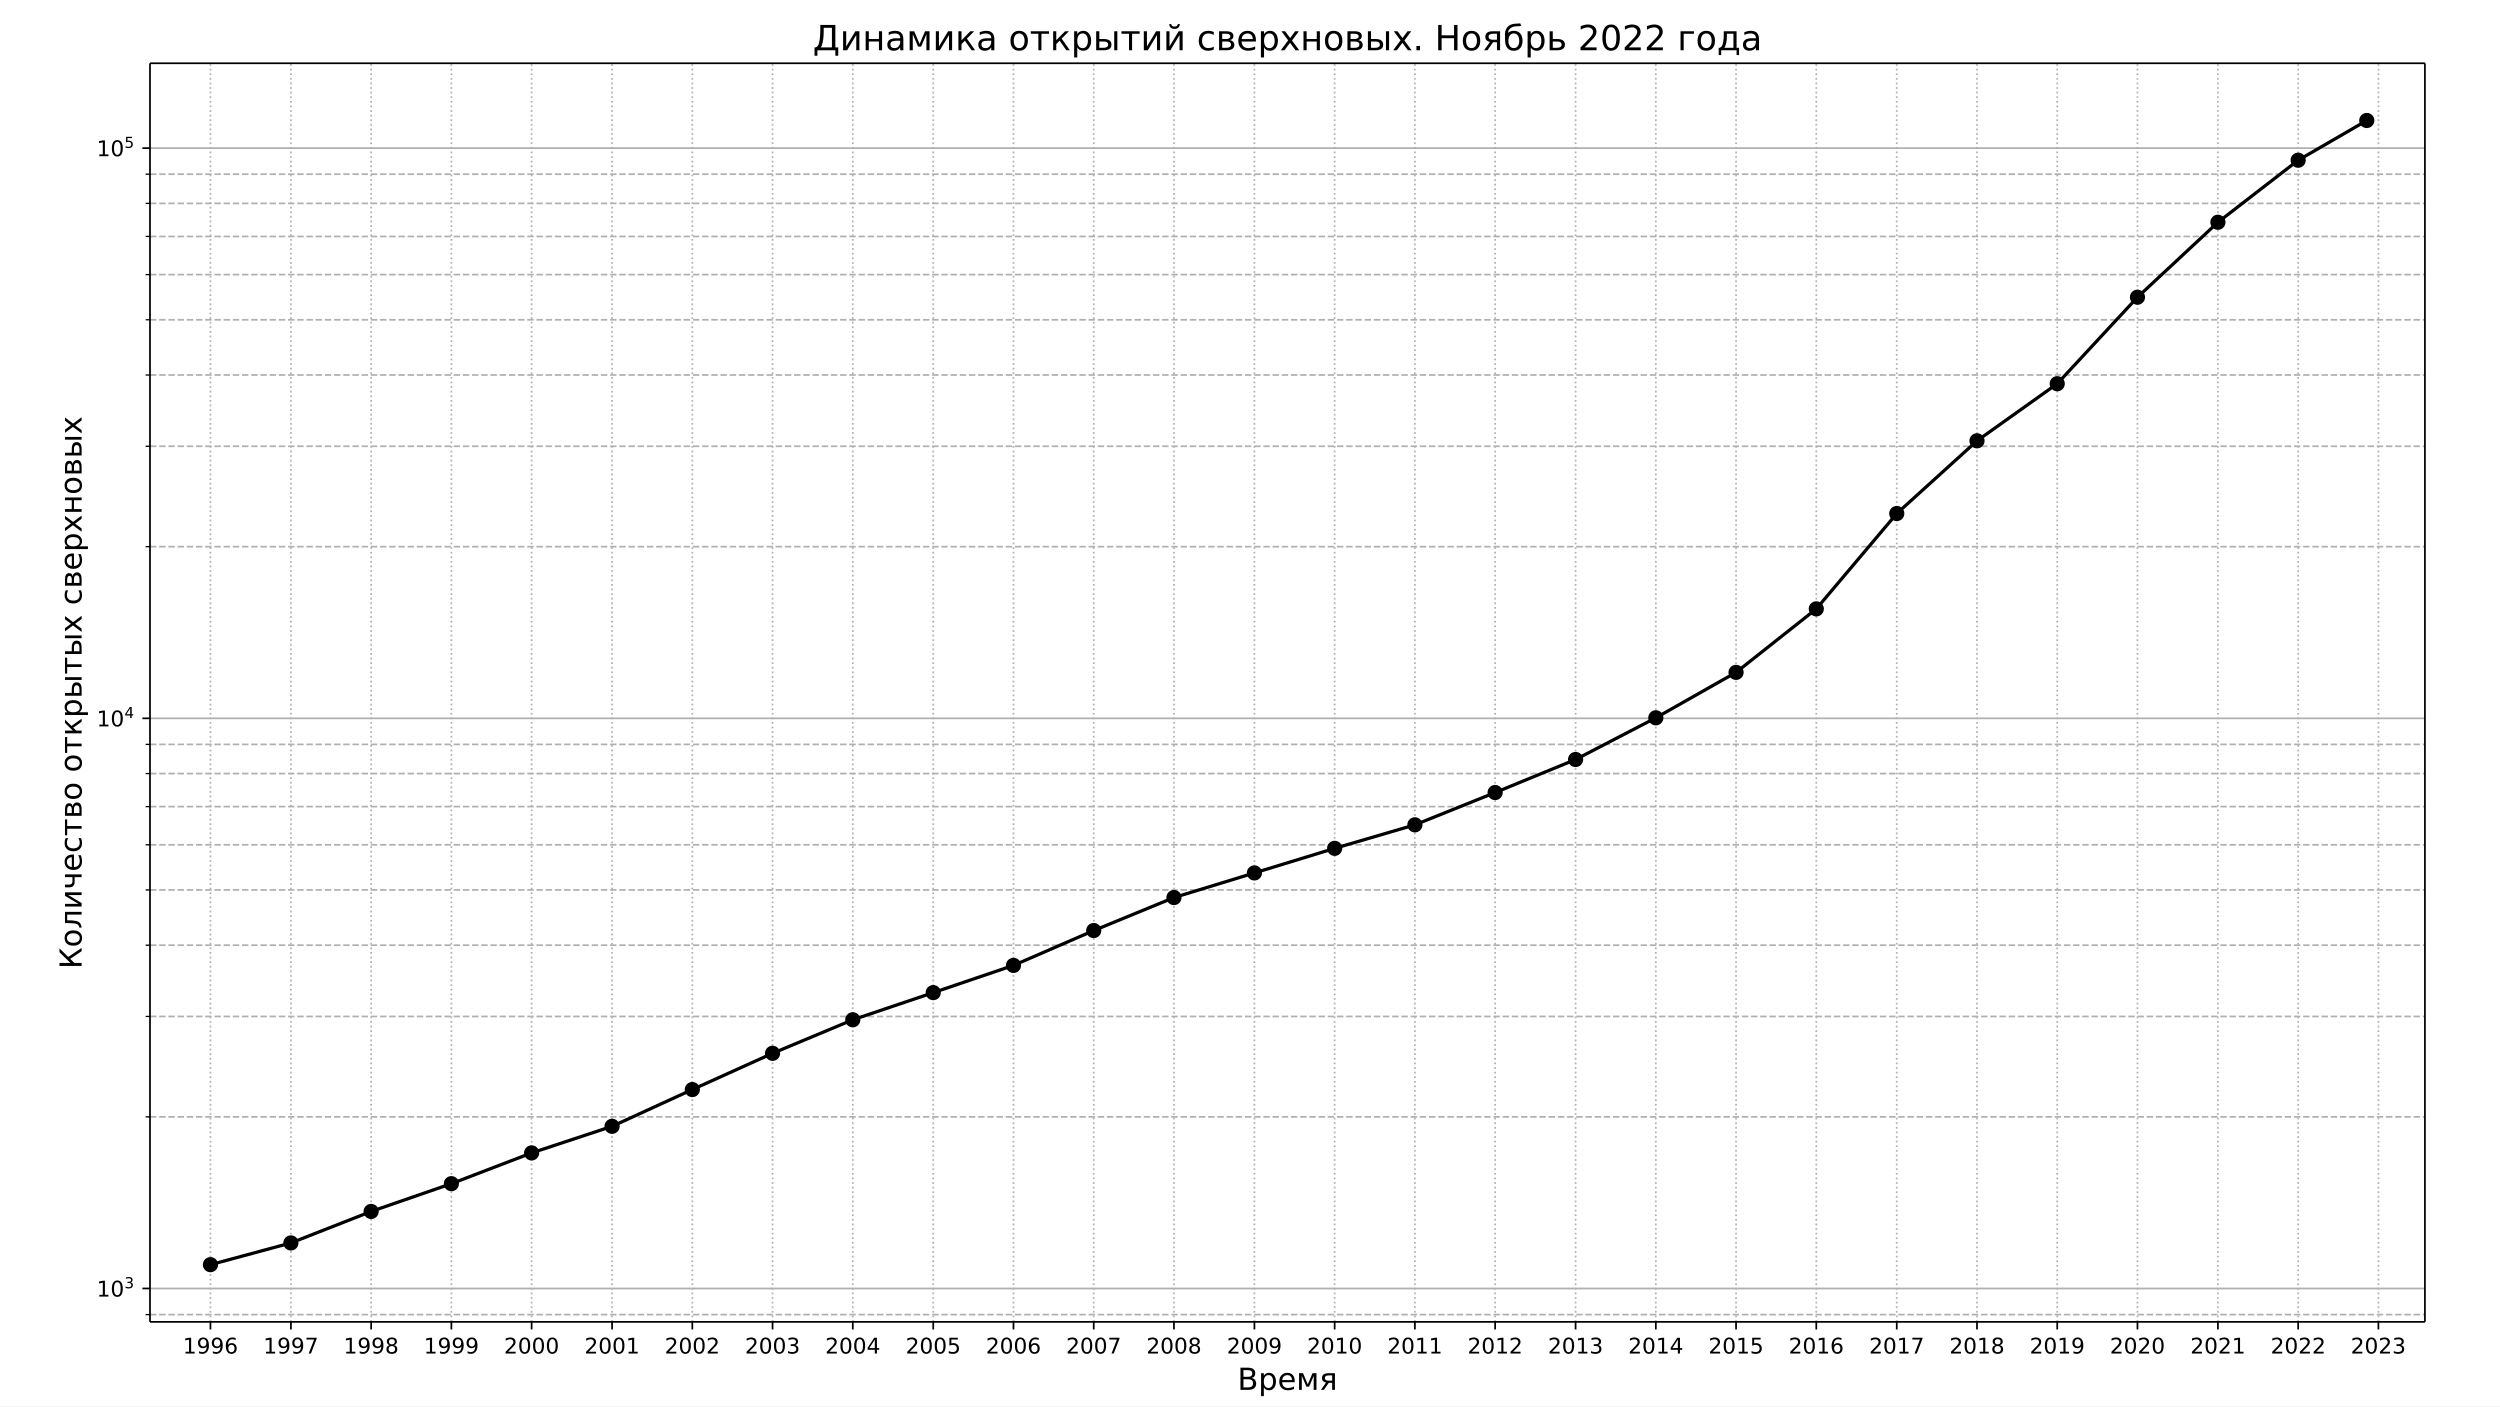
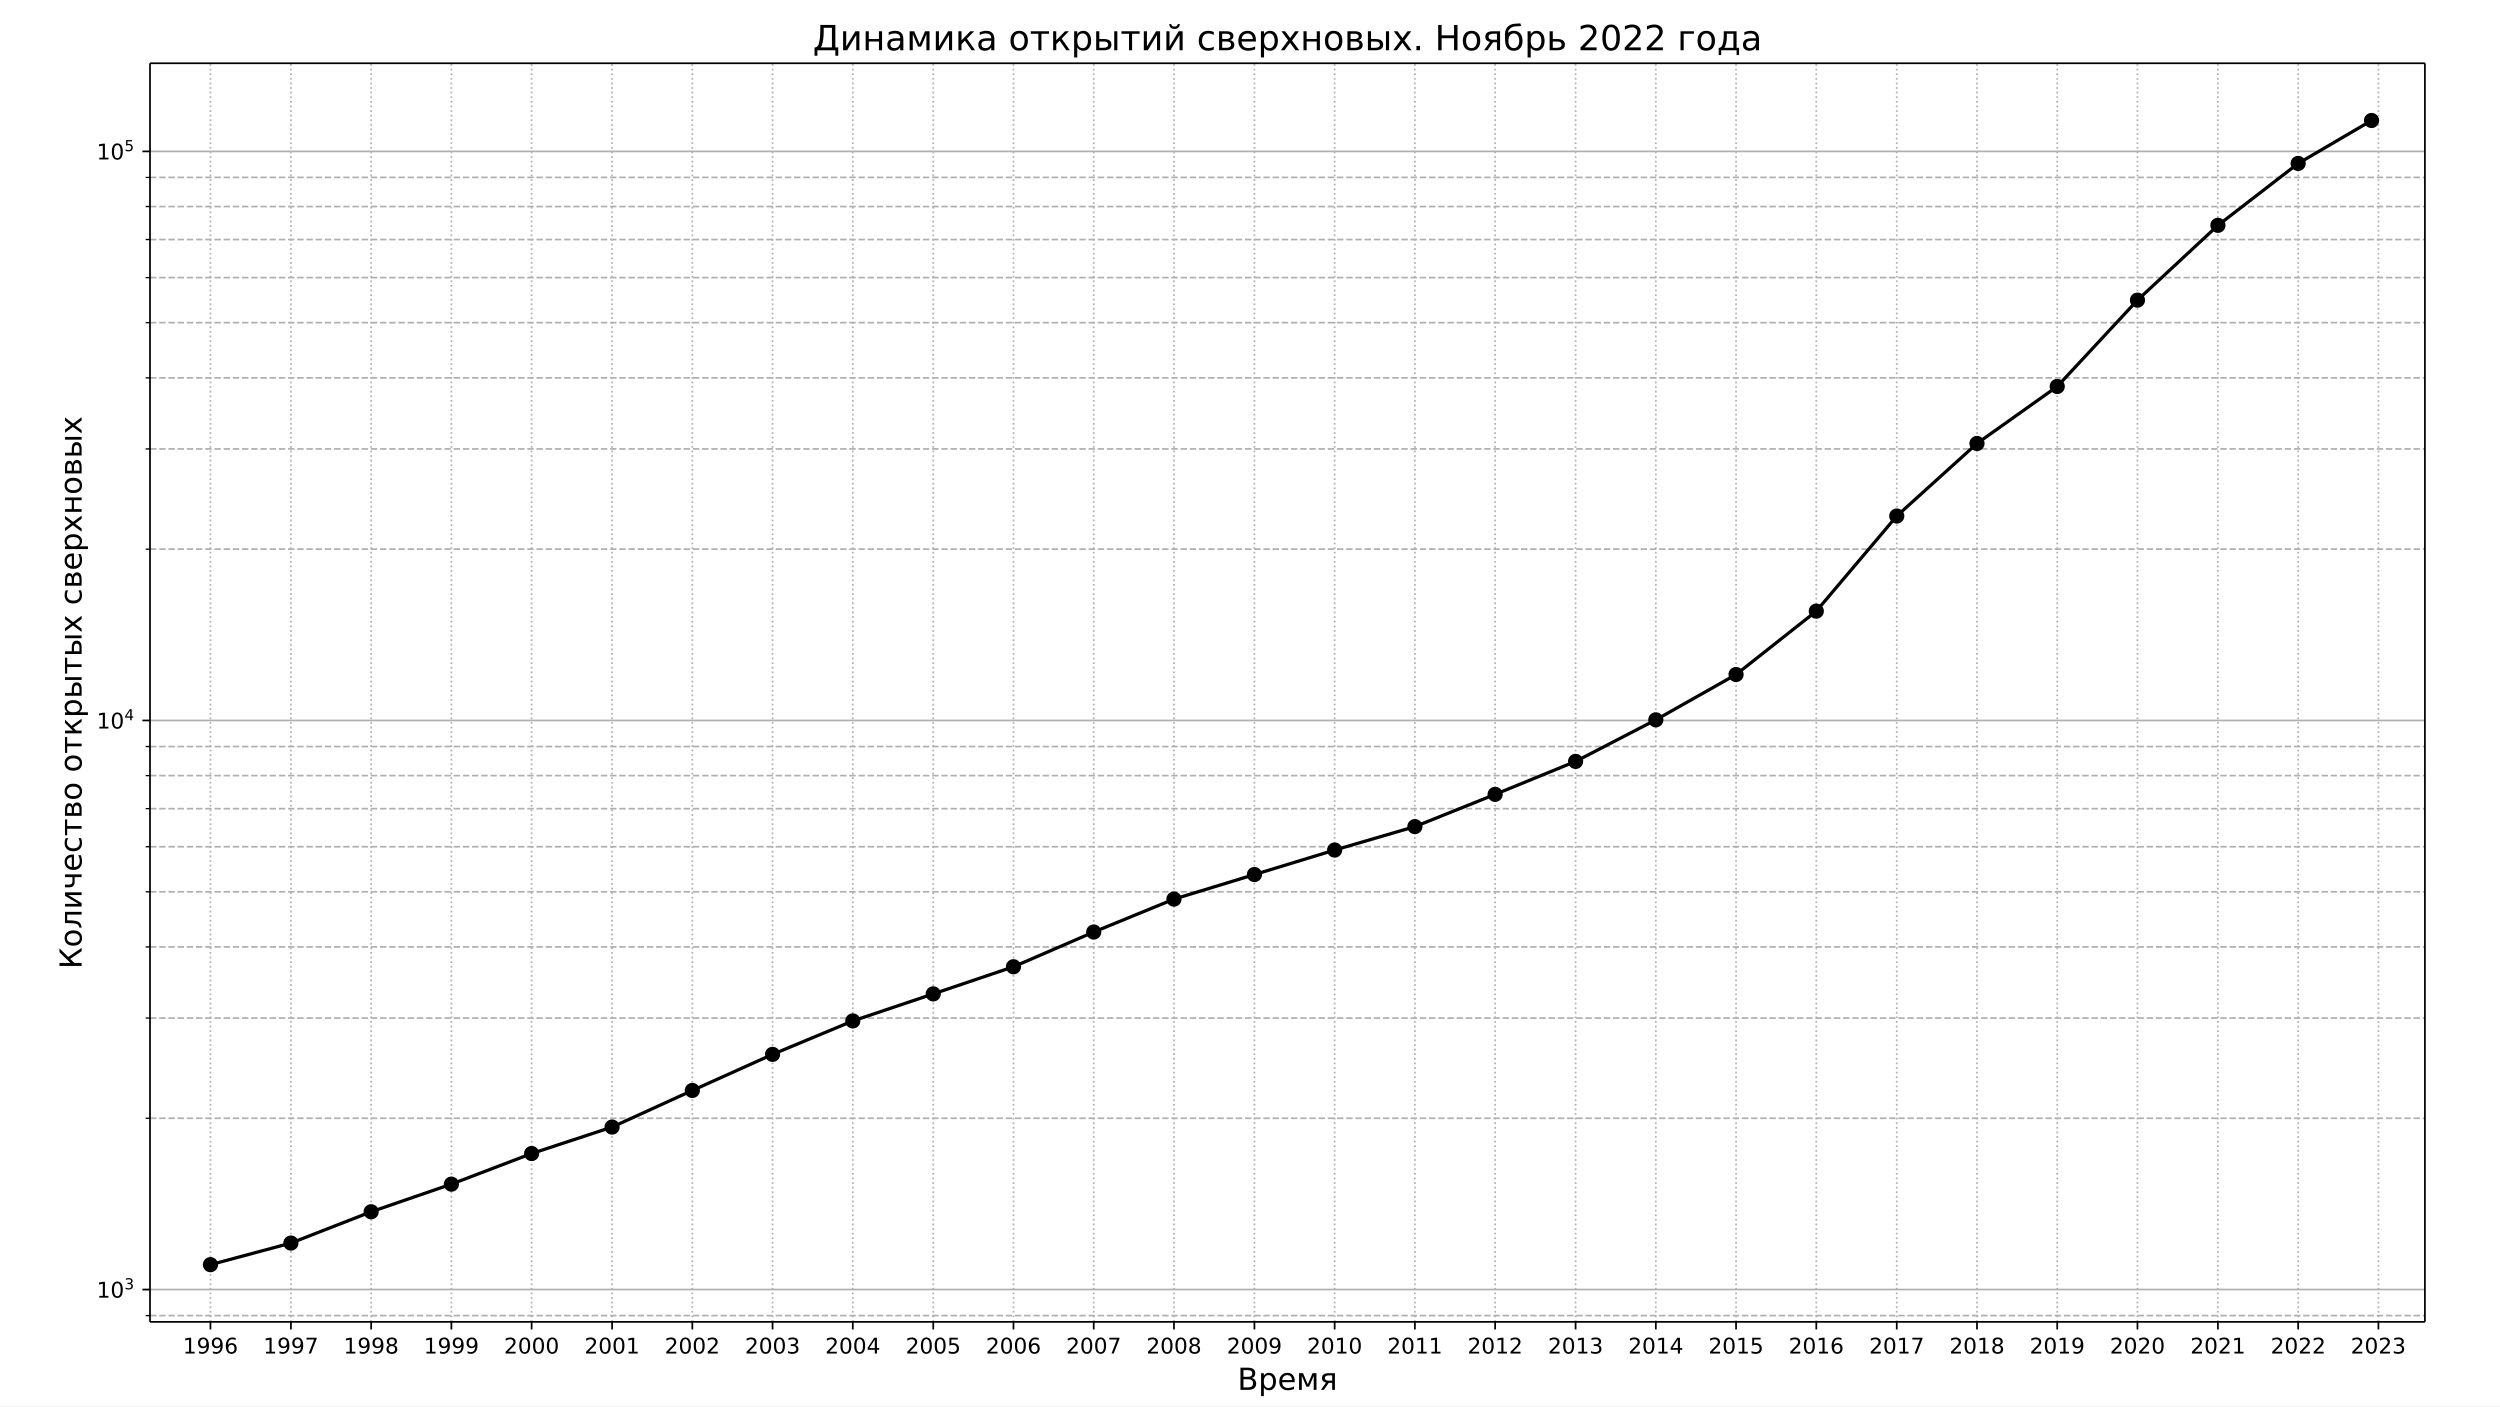
<svg xmlns="http://www.w3.org/2000/svg" xmlns:xlink="http://www.w3.org/1999/xlink" width="1152pt" height="648pt" version="1.1" viewBox="0 0 1152 648">
  <defs>
    <style type="text/css">*{stroke-linejoin: round; stroke-linecap: butt}</style>
  </defs>
  <path d="m0 648h1152v-648h-1152z" fill="#fff" />
  <path d="m69.12 609.12h1048.3v-579.96h-1048.3z" fill="#fff" />
  <path d="m96.977 609.12v-579.96" clip-path="url(#a)" fill="none" stroke="#b0b0b0" stroke-dasharray="0.8,1.32" stroke-width=".8" />
  <defs>
-     <path id="d" d="m0 0v3.5" stroke="#000" stroke-width=".8" />
-   </defs>
-   <use x="96.977" y="609.12" stroke="#000000" stroke-width=".8" xlink:href="#d" />
+     <path id="e" d="m0 0v3.5" stroke="#000" stroke-width=".8" />
+   </defs>
+   <use x="96.977" y="609.12" stroke="#000000" stroke-width=".8" xlink:href="#e" />
  <g transform="translate(84.252 623.72) scale(.1 -.1)">
    <defs>
      <path id="f" transform="scale(.015625)" d="m794 531h1031v3560l-1122-225v575l1116 225h631v-4135h1031v-531h-2687v531z" />
      <path id="h" transform="scale(.015625)" d="m703 97v575q238-113 481-172 244-59 479-59 625 0 954 420 330 420 377 1277-181-269-460-413-278-144-615-144-700 0-1108 423-408 424-408 1159 0 718 425 1152 425 435 1131 435 810 0 1236-621 427-620 427-1801 0-1103-524-1761-523-658-1407-658-238 0-482 47-243 47-506 141zm1256 1978q425 0 673 290 249 291 249 798 0 503-249 795-248 292-673 292t-673-292-248-795q0-507 248-798 248-290 673-290z" />
      <path id="y" transform="scale(.015625)" d="m2113 2584q-425 0-674-291-248-290-248-796 0-503 248-796 249-292 674-292t673 292q248 293 248 796 0 506-248 796-248 291-673 291zm1253 1979v-575q-238 112-480 171-242 60-480 60-625 0-955-422-329-422-376-1275 184 272 462 417 279 145 613 145 703 0 1111-427 408-426 408-1160 0-719-425-1154-425-434-1131-434-810 0-1238 620-428 621-428 1799 0 1106 525 1764t1409 658q238 0 480-47t505-140z" />
    </defs>
    <use xlink:href="#f" />
    <use x="63.623" xlink:href="#h" />
    <use x="127.246" xlink:href="#h" />
    <use x="190.869" xlink:href="#y" />
  </g>
  <path d="m134.05 609.12v-579.96" clip-path="url(#a)" fill="none" stroke="#b0b0b0" stroke-dasharray="0.8,1.32" stroke-width=".8" />
-   <use x="134.051" y="609.12" stroke="#000000" stroke-width=".8" xlink:href="#d" />
+   <use x="134.051" y="609.12" stroke="#000000" stroke-width=".8" xlink:href="#e" />
  <g transform="translate(121.33 623.72) scale(.1 -.1)">
    <defs>
      <path id="x" transform="scale(.015625)" d="m525 4666h3e3v-269l-1694-4397h-659l1594 4134h-2241v532z" />
    </defs>
    <use xlink:href="#f" />
    <use x="63.623" xlink:href="#h" />
    <use x="127.246" xlink:href="#h" />
    <use x="190.869" xlink:href="#x" />
  </g>
  <path d="m171.02 609.12v-579.96" clip-path="url(#a)" fill="none" stroke="#b0b0b0" stroke-dasharray="0.8,1.32" stroke-width=".8" />
-   <use x="171.025" y="609.12" stroke="#000000" stroke-width=".8" xlink:href="#d" />
+   <use x="171.025" y="609.12" stroke="#000000" stroke-width=".8" xlink:href="#e" />
  <g transform="translate(158.3 623.72) scale(.1 -.1)">
    <defs>
      <path id="w" transform="scale(.015625)" d="m2034 2216q-450 0-708-241-257-241-257-662 0-422 257-663 258-241 708-241t709 242q260 243 260 662 0 421-258 662-257 241-711 241zm-631 268q-406 100-633 378-226 279-226 679 0 559 398 884 399 325 1092 325 697 0 1094-325t397-884q0-400-227-679-226-278-629-378 456-106 710-416 255-309 255-755 0-679-414-1042-414-362-1186-362-771 0-1186 362-414 363-414 1042 0 446 256 755 257 310 713 416zm-231 997q0-362 226-565 227-203 636-203 407 0 636 203 230 203 230 565 0 363-230 566-229 203-636 203-409 0-636-203-226-203-226-566z" />
    </defs>
    <use xlink:href="#f" />
    <use x="63.623" xlink:href="#h" />
    <use x="127.246" xlink:href="#h" />
    <use x="190.869" xlink:href="#w" />
  </g>
  <path d="m208 609.12v-579.96" clip-path="url(#a)" fill="none" stroke="#b0b0b0" stroke-dasharray="0.8,1.32" stroke-width=".8" />
-   <use x="207.998" y="609.12" stroke="#000000" stroke-width=".8" xlink:href="#d" />
+   <use x="207.998" y="609.12" stroke="#000000" stroke-width=".8" xlink:href="#e" />
  <g transform="translate(195.27 623.72) scale(.1 -.1)">
    <use xlink:href="#f" />
    <use x="63.623" xlink:href="#h" />
    <use x="127.246" xlink:href="#h" />
    <use x="190.869" xlink:href="#h" />
  </g>
  <path d="m244.97 609.12v-579.96" clip-path="url(#a)" fill="none" stroke="#b0b0b0" stroke-dasharray="0.8,1.32" stroke-width=".8" />
-   <use x="244.971" y="609.12" stroke="#000000" stroke-width=".8" xlink:href="#d" />
+   <use x="244.971" y="609.12" stroke="#000000" stroke-width=".8" xlink:href="#e" />
  <g transform="translate(232.25 623.72) scale(.1 -.1)">
    <defs>
      <path id="c" transform="scale(.015625)" d="m1228 531h2203v-531h-2962v531q359 372 979 998 621 627 780 809 303 340 423 576 121 236 121 464 0 372-261 606-261 235-680 235-297 0-627-103-329-103-704-313v638q381 153 712 231 332 78 607 78 725 0 1156-363 431-362 431-968 0-288-108-546-107-257-392-607-78-91-497-524-418-433-1181-1211z" />
      <path id="b" transform="scale(.015625)" d="m2034 4250q-487 0-733-480-245-479-245-1442 0-959 245-1439 246-480 733-480 491 0 736 480 246 480 246 1439 0 963-246 1442-245 480-736 480zm0 500q785 0 1199-621 414-620 414-1801 0-1178-414-1799-414-620-1199-620-784 0-1198 620-414 621-414 1799 0 1181 414 1801 414 621 1198 621z" />
    </defs>
    <use xlink:href="#c" />
    <use x="63.623" xlink:href="#b" />
    <use x="127.246" xlink:href="#b" />
    <use x="190.869" xlink:href="#b" />
  </g>
  <path d="m282.05 609.12v-579.96" clip-path="url(#a)" fill="none" stroke="#b0b0b0" stroke-dasharray="0.8,1.32" stroke-width=".8" />
-   <use x="282.046" y="609.12" stroke="#000000" stroke-width=".8" xlink:href="#d" />
+   <use x="282.046" y="609.12" stroke="#000000" stroke-width=".8" xlink:href="#e" />
  <g transform="translate(269.32 623.72) scale(.1 -.1)">
    <use xlink:href="#c" />
    <use x="63.623" xlink:href="#b" />
    <use x="127.246" xlink:href="#b" />
    <use x="190.869" xlink:href="#f" />
  </g>
  <path d="m319.02 609.12v-579.96" clip-path="url(#a)" fill="none" stroke="#b0b0b0" stroke-dasharray="0.8,1.32" stroke-width=".8" />
-   <use x="319.019" y="609.12" stroke="#000000" stroke-width=".8" xlink:href="#d" />
+   <use x="319.019" y="609.12" stroke="#000000" stroke-width=".8" xlink:href="#e" />
  <g transform="translate(306.29 623.72) scale(.1 -.1)">
    <use xlink:href="#c" />
    <use x="63.623" xlink:href="#b" />
    <use x="127.246" xlink:href="#b" />
    <use x="190.869" xlink:href="#c" />
  </g>
  <path d="m355.99 609.12v-579.96" clip-path="url(#a)" fill="none" stroke="#b0b0b0" stroke-dasharray="0.8,1.32" stroke-width=".8" />
-   <use x="355.992" y="609.12" stroke="#000000" stroke-width=".8" xlink:href="#d" />
+   <use x="355.992" y="609.12" stroke="#000000" stroke-width=".8" xlink:href="#e" />
  <g transform="translate(343.27 623.72) scale(.1 -.1)">
    <defs>
      <path id="q" transform="scale(.015625)" d="m2597 2516q453-97 707-404 255-306 255-756 0-690-475-1069-475-378-1350-378-293 0-604 58t-642 174v609q262-153 574-231 313-78 654-78 593 0 904 234t311 681q0 413-289 645-289 233-804 233h-544v519h569q465 0 712 186t247 536q0 359-255 551-254 193-729 193-260 0-557-57-297-56-653-174v562q360 100 674 150t592 50q719 0 1137-327 419-326 419-882 0-388-222-655t-631-370z" />
    </defs>
    <use xlink:href="#c" />
    <use x="63.623" xlink:href="#b" />
    <use x="127.246" xlink:href="#b" />
    <use x="190.869" xlink:href="#q" />
  </g>
  <path d="m392.97 609.12v-579.96" clip-path="url(#a)" fill="none" stroke="#b0b0b0" stroke-dasharray="0.8,1.32" stroke-width=".8" />
-   <use x="392.966" y="609.12" stroke="#000000" stroke-width=".8" xlink:href="#d" />
+   <use x="392.966" y="609.12" stroke="#000000" stroke-width=".8" xlink:href="#e" />
  <g transform="translate(380.24 623.72) scale(.1 -.1)">
    <defs>
      <path id="aa" transform="scale(.015625)" d="m2419 4116-1594-2491h1594v2491zm-166 550h794v-3041h666v-525h-666v-1100h-628v1100h-2106v609l1940 2957z" />
    </defs>
    <use xlink:href="#c" />
    <use x="63.623" xlink:href="#b" />
    <use x="127.246" xlink:href="#b" />
    <use x="190.869" xlink:href="#aa" />
  </g>
  <path d="m430.04 609.12v-579.96" clip-path="url(#a)" fill="none" stroke="#b0b0b0" stroke-dasharray="0.8,1.32" stroke-width=".8" />
-   <use x="430.04" y="609.12" stroke="#000000" stroke-width=".8" xlink:href="#d" />
+   <use x="430.04" y="609.12" stroke="#000000" stroke-width=".8" xlink:href="#e" />
  <g transform="translate(417.32 623.72) scale(.1 -.1)">
    <defs>
      <path id="z" transform="scale(.015625)" d="m691 4666h2478v-532h-1900v-1143q137 47 274 70 138 23 276 23 781 0 1237-428 457-428 457-1159 0-753-469-1171-469-417-1322-417-294 0-599 50-304 50-629 150v635q281-153 581-228t634-75q541 0 856 284 316 284 316 772 0 487-316 771-315 285-856 285-253 0-505-56-251-56-513-175v2344z" />
    </defs>
    <use xlink:href="#c" />
    <use x="63.623" xlink:href="#b" />
    <use x="127.246" xlink:href="#b" />
    <use x="190.869" xlink:href="#z" />
  </g>
  <path d="m467.01 609.12v-579.96" clip-path="url(#a)" fill="none" stroke="#b0b0b0" stroke-dasharray="0.8,1.32" stroke-width=".8" />
-   <use x="467.014" y="609.12" stroke="#000000" stroke-width=".8" xlink:href="#d" />
+   <use x="467.014" y="609.12" stroke="#000000" stroke-width=".8" xlink:href="#e" />
  <g transform="translate(454.29 623.72) scale(.1 -.1)">
    <use xlink:href="#c" />
    <use x="63.623" xlink:href="#b" />
    <use x="127.246" xlink:href="#b" />
    <use x="190.869" xlink:href="#y" />
  </g>
  <path d="m503.99 609.12v-579.96" clip-path="url(#a)" fill="none" stroke="#b0b0b0" stroke-dasharray="0.8,1.32" stroke-width=".8" />
-   <use x="503.987" y="609.12" stroke="#000000" stroke-width=".8" xlink:href="#d" />
+   <use x="503.987" y="609.12" stroke="#000000" stroke-width=".8" xlink:href="#e" />
  <g transform="translate(491.26 623.72) scale(.1 -.1)">
    <use xlink:href="#c" />
    <use x="63.623" xlink:href="#b" />
    <use x="127.246" xlink:href="#b" />
    <use x="190.869" xlink:href="#x" />
  </g>
  <path d="m540.96 609.12v-579.96" clip-path="url(#a)" fill="none" stroke="#b0b0b0" stroke-dasharray="0.8,1.32" stroke-width=".8" />
-   <use x="540.96" y="609.12" stroke="#000000" stroke-width=".8" xlink:href="#d" />
+   <use x="540.96" y="609.12" stroke="#000000" stroke-width=".8" xlink:href="#e" />
  <g transform="translate(528.24 623.72) scale(.1 -.1)">
    <use xlink:href="#c" />
    <use x="63.623" xlink:href="#b" />
    <use x="127.246" xlink:href="#b" />
    <use x="190.869" xlink:href="#w" />
  </g>
  <path d="m578.03 609.12v-579.96" clip-path="url(#a)" fill="none" stroke="#b0b0b0" stroke-dasharray="0.8,1.32" stroke-width=".8" />
-   <use x="578.035" y="609.12" stroke="#000000" stroke-width=".8" xlink:href="#d" />
+   <use x="578.035" y="609.12" stroke="#000000" stroke-width=".8" xlink:href="#e" />
  <g transform="translate(565.31 623.72) scale(.1 -.1)">
    <use xlink:href="#c" />
    <use x="63.623" xlink:href="#b" />
    <use x="127.246" xlink:href="#b" />
    <use x="190.869" xlink:href="#h" />
  </g>
  <path d="m615.01 609.12v-579.96" clip-path="url(#a)" fill="none" stroke="#b0b0b0" stroke-dasharray="0.8,1.32" stroke-width=".8" />
-   <use x="615.008" y="609.12" stroke="#000000" stroke-width=".8" xlink:href="#d" />
+   <use x="615.008" y="609.12" stroke="#000000" stroke-width=".8" xlink:href="#e" />
  <g transform="translate(602.28 623.72) scale(.1 -.1)">
    <use xlink:href="#c" />
    <use x="63.623" xlink:href="#b" />
    <use x="127.246" xlink:href="#f" />
    <use x="190.869" xlink:href="#b" />
  </g>
  <path d="m651.98 609.12v-579.96" clip-path="url(#a)" fill="none" stroke="#b0b0b0" stroke-dasharray="0.8,1.32" stroke-width=".8" />
-   <use x="651.981" y="609.12" stroke="#000000" stroke-width=".8" xlink:href="#d" />
+   <use x="651.981" y="609.12" stroke="#000000" stroke-width=".8" xlink:href="#e" />
  <g transform="translate(639.26 623.72) scale(.1 -.1)">
    <use xlink:href="#c" />
    <use x="63.623" xlink:href="#b" />
    <use x="127.246" xlink:href="#f" />
    <use x="190.869" xlink:href="#f" />
  </g>
  <path d="m688.95 609.12v-579.96" clip-path="url(#a)" fill="none" stroke="#b0b0b0" stroke-dasharray="0.8,1.32" stroke-width=".8" />
-   <use x="688.955" y="609.12" stroke="#000000" stroke-width=".8" xlink:href="#d" />
+   <use x="688.955" y="609.12" stroke="#000000" stroke-width=".8" xlink:href="#e" />
  <g transform="translate(676.23 623.72) scale(.1 -.1)">
    <use xlink:href="#c" />
    <use x="63.623" xlink:href="#b" />
    <use x="127.246" xlink:href="#f" />
    <use x="190.869" xlink:href="#c" />
  </g>
  <path d="m726.03 609.12v-579.96" clip-path="url(#a)" fill="none" stroke="#b0b0b0" stroke-dasharray="0.8,1.32" stroke-width=".8" />
-   <use x="726.029" y="609.12" stroke="#000000" stroke-width=".8" xlink:href="#d" />
+   <use x="726.029" y="609.12" stroke="#000000" stroke-width=".8" xlink:href="#e" />
  <g transform="translate(713.3 623.72) scale(.1 -.1)">
    <use xlink:href="#c" />
    <use x="63.623" xlink:href="#b" />
    <use x="127.246" xlink:href="#f" />
    <use x="190.869" xlink:href="#q" />
  </g>
  <path d="m763 609.12v-579.96" clip-path="url(#a)" fill="none" stroke="#b0b0b0" stroke-dasharray="0.8,1.32" stroke-width=".8" />
-   <use x="763.003" y="609.12" stroke="#000000" stroke-width=".8" xlink:href="#d" />
+   <use x="763.003" y="609.12" stroke="#000000" stroke-width=".8" xlink:href="#e" />
  <g transform="translate(750.28 623.72) scale(.1 -.1)">
    <use xlink:href="#c" />
    <use x="63.623" xlink:href="#b" />
    <use x="127.246" xlink:href="#f" />
    <use x="190.869" xlink:href="#aa" />
  </g>
  <path d="m799.98 609.12v-579.96" clip-path="url(#a)" fill="none" stroke="#b0b0b0" stroke-dasharray="0.8,1.32" stroke-width=".8" />
-   <use x="799.976" y="609.12" stroke="#000000" stroke-width=".8" xlink:href="#d" />
+   <use x="799.976" y="609.12" stroke="#000000" stroke-width=".8" xlink:href="#e" />
  <g transform="translate(787.25 623.72) scale(.1 -.1)">
    <use xlink:href="#c" />
    <use x="63.623" xlink:href="#b" />
    <use x="127.246" xlink:href="#f" />
    <use x="190.869" xlink:href="#z" />
  </g>
  <path d="m836.95 609.12v-579.96" clip-path="url(#a)" fill="none" stroke="#b0b0b0" stroke-dasharray="0.8,1.32" stroke-width=".8" />
-   <use x="836.949" y="609.12" stroke="#000000" stroke-width=".8" xlink:href="#d" />
+   <use x="836.949" y="609.12" stroke="#000000" stroke-width=".8" xlink:href="#e" />
  <g transform="translate(824.22 623.72) scale(.1 -.1)">
    <use xlink:href="#c" />
    <use x="63.623" xlink:href="#b" />
    <use x="127.246" xlink:href="#f" />
    <use x="190.869" xlink:href="#y" />
  </g>
  <path d="m874.02 609.12v-579.96" clip-path="url(#a)" fill="none" stroke="#b0b0b0" stroke-dasharray="0.8,1.32" stroke-width=".8" />
-   <use x="874.024" y="609.12" stroke="#000000" stroke-width=".8" xlink:href="#d" />
+   <use x="874.024" y="609.12" stroke="#000000" stroke-width=".8" xlink:href="#e" />
  <g transform="translate(861.3 623.72) scale(.1 -.1)">
    <use xlink:href="#c" />
    <use x="63.623" xlink:href="#b" />
    <use x="127.246" xlink:href="#f" />
    <use x="190.869" xlink:href="#x" />
  </g>
  <path d="m911 609.12v-579.96" clip-path="url(#a)" fill="none" stroke="#b0b0b0" stroke-dasharray="0.8,1.32" stroke-width=".8" />
-   <use x="910.997" y="609.12" stroke="#000000" stroke-width=".8" xlink:href="#d" />
+   <use x="910.997" y="609.12" stroke="#000000" stroke-width=".8" xlink:href="#e" />
  <g transform="translate(898.27 623.72) scale(.1 -.1)">
    <use xlink:href="#c" />
    <use x="63.623" xlink:href="#b" />
    <use x="127.246" xlink:href="#f" />
    <use x="190.869" xlink:href="#w" />
  </g>
  <path d="m947.97 609.12v-579.96" clip-path="url(#a)" fill="none" stroke="#b0b0b0" stroke-dasharray="0.8,1.32" stroke-width=".8" />
-   <use x="947.971" y="609.12" stroke="#000000" stroke-width=".8" xlink:href="#d" />
+   <use x="947.971" y="609.12" stroke="#000000" stroke-width=".8" xlink:href="#e" />
  <g transform="translate(935.25 623.72) scale(.1 -.1)">
    <use xlink:href="#c" />
    <use x="63.623" xlink:href="#b" />
    <use x="127.246" xlink:href="#f" />
    <use x="190.869" xlink:href="#h" />
  </g>
  <path d="m984.94 609.12v-579.96" clip-path="url(#a)" fill="none" stroke="#b0b0b0" stroke-dasharray="0.8,1.32" stroke-width=".8" />
-   <use x="984.944" y="609.12" stroke="#000000" stroke-width=".8" xlink:href="#d" />
+   <use x="984.944" y="609.12" stroke="#000000" stroke-width=".8" xlink:href="#e" />
  <g transform="translate(972.22 623.72) scale(.1 -.1)">
    <use xlink:href="#c" />
    <use x="63.623" xlink:href="#b" />
    <use x="127.246" xlink:href="#c" />
    <use x="190.869" xlink:href="#b" />
  </g>
  <path d="m1022 609.12v-579.96" clip-path="url(#a)" fill="none" stroke="#b0b0b0" stroke-dasharray="0.8,1.32" stroke-width=".8" />
-   <use x="1022.018" y="609.12" stroke="#000000" stroke-width=".8" xlink:href="#d" />
+   <use x="1022.018" y="609.12" stroke="#000000" stroke-width=".8" xlink:href="#e" />
  <g transform="translate(1009.3 623.72) scale(.1 -.1)">
    <use xlink:href="#c" />
    <use x="63.623" xlink:href="#b" />
    <use x="127.246" xlink:href="#c" />
    <use x="190.869" xlink:href="#f" />
  </g>
  <path d="m1059 609.12v-579.96" clip-path="url(#a)" fill="none" stroke="#b0b0b0" stroke-dasharray="0.8,1.32" stroke-width=".8" />
-   <use x="1058.992" y="609.12" stroke="#000000" stroke-width=".8" xlink:href="#d" />
+   <use x="1058.992" y="609.12" stroke="#000000" stroke-width=".8" xlink:href="#e" />
  <g transform="translate(1046.3 623.72) scale(.1 -.1)">
    <use xlink:href="#c" />
    <use x="63.623" xlink:href="#b" />
    <use x="127.246" xlink:href="#c" />
    <use x="190.869" xlink:href="#c" />
  </g>
  <path d="m1096 609.12v-579.96" clip-path="url(#a)" fill="none" stroke="#b0b0b0" stroke-dasharray="0.8,1.32" stroke-width=".8" />
-   <use x="1095.965" y="609.12" stroke="#000000" stroke-width=".8" xlink:href="#d" />
+   <use x="1095.965" y="609.12" stroke="#000000" stroke-width=".8" xlink:href="#e" />
  <g transform="translate(1083.2 623.72) scale(.1 -.1)">
    <use xlink:href="#c" />
    <use x="63.623" xlink:href="#b" />
    <use x="127.246" xlink:href="#c" />
    <use x="190.869" xlink:href="#q" />
  </g>
  <g transform="translate(570.23 640.44) scale(.14 -.14)">
    <defs>
      <path id="an" transform="scale(.015625)" d="m1259 2228v-1709h1013q509 0 754 211 246 211 246 645 0 438-246 645-245 208-754 208h-1013zm0 1919v-1406h935q462 0 688 173 227 174 227 530 0 353-227 528-226 175-688 175h-935zm-631 519h1613q722 0 1112-300 391-300 391-853 0-429-200-682t-588-315q466-100 724-418 258-317 258-792 0-625-425-966-425-340-1210-340h-1675v4666z" />
      <path id="j" transform="scale(.015625)" d="m1159 525v-1856h-578v4831h578v-531q182 312 458 463 277 152 661 152 638 0 1036-506 399-506 399-1331t-399-1332q-398-506-1036-506-384 0-661 152-276 152-458 464zm1957 1222q0 634-261 995t-717 361q-457 0-718-361t-261-995 261-995 718-361q456 0 717 361t261 995z" />
      <path id="p" transform="scale(.015625)" d="m3597 1894v-281h-2644q38-594 358-905t892-311q331 0 642 81t618 244v-544q-310-131-635-200t-659-69q-838 0-1327 487-489 488-489 1320 0 859 464 1363 464 505 1252 505 706 0 1117-455 411-454 411-1235zm-575 169q-6 471-264 752-258 282-683 282-481 0-770-272t-333-766l2050 4z" />
      <path id="ac" transform="scale(.015625)" d="m581 3500h841l994-2344 997 2344h834v-3500h-578v2950l-966-2278h-575l-969 2278v-2950h-578v3500z" />
      <path id="ab" transform="scale(.015625)" d="m1181 2491q0-260 200-407 200-146 572-146h775v1103h-775q-372 0-572-144t-200-406zm-818-2491 1068 1534q-362 82-603 296-240 214-240 661 0 506 335 757 336 252 1015 252h1368v-3500h-578v1478h-715l-1032-1478h-618z" />
    </defs>
    <use xlink:href="#an" />
    <use x="68.604" xlink:href="#j" />
    <use x="132.08" xlink:href="#p" />
    <use x="193.604" xlink:href="#ac" />
    <use x="269.043" xlink:href="#ab" />
  </g>
-   <path d="m69.12 593.74h1048.3" clip-path="url(#a)" fill="none" stroke="#b0b0b0" stroke-linecap="square" stroke-width=".8" />
+   <path d="m69.12 594.23h1048.3" clip-path="url(#a)" fill="none" stroke="#b0b0b0" stroke-linecap="square" stroke-width=".8" />
  <defs>
    <path id="r" d="m0 0h-3.5" stroke="#000" stroke-width=".8" />
  </defs>
-   <use x="69.12" y="593.737" stroke="#000000" stroke-width=".8" xlink:href="#r" />
-   <g transform="translate(44.52 597.54) scale(.1 -.1)">
+   <use x="69.12" y="594.232" stroke="#000000" stroke-width=".8" xlink:href="#r" />
+   <g transform="translate(44.52 598.03) scale(.1 -.1)">
    <use transform="translate(0 .76562)" xlink:href="#f" />
    <use transform="translate(63.623 .76562)" xlink:href="#b" />
    <use transform="translate(128.2 39.047) scale(.7)" xlink:href="#q" />
  </g>
-   <path d="m69.12 331h1048.3" clip-path="url(#a)" fill="none" stroke="#b0b0b0" stroke-linecap="square" stroke-width=".8" />
-   <use x="69.12" y="330.996" stroke="#000000" stroke-width=".8" xlink:href="#r" />
-   <g transform="translate(44.52 334.79) scale(.1 -.1)">
+   <path d="m69.12 332h1048.3" clip-path="url(#a)" fill="none" stroke="#b0b0b0" stroke-linecap="square" stroke-width=".8" />
+   <use x="69.12" y="331.995" stroke="#000000" stroke-width=".8" xlink:href="#r" />
+   <g transform="translate(44.52 335.79) scale(.1 -.1)">
    <use transform="translate(0 .68438)" xlink:href="#f" />
    <use transform="translate(63.623 .68438)" xlink:href="#b" />
    <use transform="translate(128.2 38.966) scale(.7)" xlink:href="#aa" />
  </g>
-   <path d="m69.12 68.254h1048.3" clip-path="url(#a)" fill="none" stroke="#b0b0b0" stroke-linecap="square" stroke-width=".8" />
-   <use x="69.12" y="68.254" stroke="#000000" stroke-width=".8" xlink:href="#r" />
-   <g transform="translate(44.52 72.053) scale(.1 -.1)">
+   <path d="m69.12 69.758h1048.3" clip-path="url(#a)" fill="none" stroke="#b0b0b0" stroke-linecap="square" stroke-width=".8" />
+   <use x="69.12" y="69.758" stroke="#000000" stroke-width=".8" xlink:href="#r" />
+   <g transform="translate(44.52 73.557) scale(.1 -.1)">
    <use transform="translate(0 .68438)" xlink:href="#f" />
    <use transform="translate(63.623 .68438)" xlink:href="#b" />
    <use transform="translate(128.2 38.966) scale(.7)" xlink:href="#z" />
  </g>
-   <path d="m69.12 605.76h1048.3" clip-path="url(#a)" fill="none" stroke="#b0b0b0" stroke-dasharray="2.96,1.28" stroke-width=".8" />
+   <path d="m69.12 606.23h1048.3" clip-path="url(#a)" fill="none" stroke="#b0b0b0" stroke-dasharray="2.96,1.28" stroke-width=".8" />
  <defs>
    <path id="g" d="m0 0h-2" stroke="#000" stroke-width=".6" />
  </defs>
-   <use x="69.12" y="605.76" stroke="#000000" stroke-width=".6" xlink:href="#g" />
-   <path d="m69.12 514.64h1048.3" clip-path="url(#a)" fill="none" stroke="#b0b0b0" stroke-dasharray="2.96,1.28" stroke-width=".8" />
-   <use x="69.12" y="514.644" stroke="#000000" stroke-width=".6" xlink:href="#g" />
-   <path d="m69.12 468.38h1048.3" clip-path="url(#a)" fill="none" stroke="#b0b0b0" stroke-dasharray="2.96,1.28" stroke-width=".8" />
-   <use x="69.12" y="468.378" stroke="#000000" stroke-width=".6" xlink:href="#g" />
-   <path d="m69.12 435.55h1048.3" clip-path="url(#a)" fill="none" stroke="#b0b0b0" stroke-dasharray="2.96,1.28" stroke-width=".8" />
-   <use x="69.12" y="435.551" stroke="#000000" stroke-width=".6" xlink:href="#g" />
-   <path d="m69.12 410.09h1048.3" clip-path="url(#a)" fill="none" stroke="#b0b0b0" stroke-dasharray="2.96,1.28" stroke-width=".8" />
-   <use x="69.12" y="410.089" stroke="#000000" stroke-width=".6" xlink:href="#g" />
-   <path d="m69.12 389.28h1048.3" clip-path="url(#a)" fill="none" stroke="#b0b0b0" stroke-dasharray="2.96,1.28" stroke-width=".8" />
-   <use x="69.12" y="389.284" stroke="#000000" stroke-width=".6" xlink:href="#g" />
-   <path d="m69.12 371.69h1048.3" clip-path="url(#a)" fill="none" stroke="#b0b0b0" stroke-dasharray="2.96,1.28" stroke-width=".8" />
-   <use x="69.12" y="371.695" stroke="#000000" stroke-width=".6" xlink:href="#g" />
-   <path d="m69.12 356.46h1048.3" clip-path="url(#a)" fill="none" stroke="#b0b0b0" stroke-dasharray="2.96,1.28" stroke-width=".8" />
-   <use x="69.12" y="356.458" stroke="#000000" stroke-width=".6" xlink:href="#g" />
-   <path d="m69.12 343.02h1048.3" clip-path="url(#a)" fill="none" stroke="#b0b0b0" stroke-dasharray="2.96,1.28" stroke-width=".8" />
-   <use x="69.12" y="343.018" stroke="#000000" stroke-width=".6" xlink:href="#g" />
-   <path d="m69.12 251.9h1048.3" clip-path="url(#a)" fill="none" stroke="#b0b0b0" stroke-dasharray="2.96,1.28" stroke-width=".8" />
-   <use x="69.12" y="251.902" stroke="#000000" stroke-width=".6" xlink:href="#g" />
-   <path d="m69.12 205.64h1048.3" clip-path="url(#a)" fill="none" stroke="#b0b0b0" stroke-dasharray="2.96,1.28" stroke-width=".8" />
-   <use x="69.12" y="205.636" stroke="#000000" stroke-width=".6" xlink:href="#g" />
-   <path d="m69.12 172.81h1048.3" clip-path="url(#a)" fill="none" stroke="#b0b0b0" stroke-dasharray="2.96,1.28" stroke-width=".8" />
-   <use x="69.12" y="172.809" stroke="#000000" stroke-width=".6" xlink:href="#g" />
-   <path d="m69.12 147.35h1048.3" clip-path="url(#a)" fill="none" stroke="#b0b0b0" stroke-dasharray="2.96,1.28" stroke-width=".8" />
-   <use x="69.12" y="147.347" stroke="#000000" stroke-width=".6" xlink:href="#g" />
-   <path d="m69.12 126.54h1048.3" clip-path="url(#a)" fill="none" stroke="#b0b0b0" stroke-dasharray="2.96,1.28" stroke-width=".8" />
-   <use x="69.12" y="126.543" stroke="#000000" stroke-width=".6" xlink:href="#g" />
-   <path d="m69.12 108.95h1048.3" clip-path="url(#a)" fill="none" stroke="#b0b0b0" stroke-dasharray="2.96,1.28" stroke-width=".8" />
-   <use x="69.12" y="108.953" stroke="#000000" stroke-width=".6" xlink:href="#g" />
-   <path d="m69.12 93.716h1048.3" clip-path="url(#a)" fill="none" stroke="#b0b0b0" stroke-dasharray="2.96,1.28" stroke-width=".8" />
-   <use x="69.12" y="93.716" stroke="#000000" stroke-width=".6" xlink:href="#g" />
-   <path d="m69.12 80.276h1048.3" clip-path="url(#a)" fill="none" stroke="#b0b0b0" stroke-dasharray="2.96,1.28" stroke-width=".8" />
-   <use x="69.12" y="80.276" stroke="#000000" stroke-width=".6" xlink:href="#g" />
+   <use x="69.12" y="606.232" stroke="#000000" stroke-width=".6" xlink:href="#g" />
+   <path d="m69.12 515.29h1048.3" clip-path="url(#a)" fill="none" stroke="#b0b0b0" stroke-dasharray="2.96,1.28" stroke-width=".8" />
+   <use x="69.12" y="515.291" stroke="#000000" stroke-width=".6" xlink:href="#g" />
+   <path d="m69.12 469.11h1048.3" clip-path="url(#a)" fill="none" stroke="#b0b0b0" stroke-dasharray="2.96,1.28" stroke-width=".8" />
+   <use x="69.12" y="469.113" stroke="#000000" stroke-width=".6" xlink:href="#g" />
+   <path d="m69.12 436.35h1048.3" clip-path="url(#a)" fill="none" stroke="#b0b0b0" stroke-dasharray="2.96,1.28" stroke-width=".8" />
+   <use x="69.12" y="436.35" stroke="#000000" stroke-width=".6" xlink:href="#g" />
+   <path d="m69.12 410.94h1048.3" clip-path="url(#a)" fill="none" stroke="#b0b0b0" stroke-dasharray="2.96,1.28" stroke-width=".8" />
+   <use x="69.12" y="410.936" stroke="#000000" stroke-width=".6" xlink:href="#g" />
+   <path d="m69.12 390.17h1048.3" clip-path="url(#a)" fill="none" stroke="#b0b0b0" stroke-dasharray="2.96,1.28" stroke-width=".8" />
+   <use x="69.12" y="390.172" stroke="#000000" stroke-width=".6" xlink:href="#g" />
+   <path d="m69.12 372.62h1048.3" clip-path="url(#a)" fill="none" stroke="#b0b0b0" stroke-dasharray="2.96,1.28" stroke-width=".8" />
+   <use x="69.12" y="372.616" stroke="#000000" stroke-width=".6" xlink:href="#g" />
+   <path d="m69.12 357.41h1048.3" clip-path="url(#a)" fill="none" stroke="#b0b0b0" stroke-dasharray="2.96,1.28" stroke-width=".8" />
+   <use x="69.12" y="357.409" stroke="#000000" stroke-width=".6" xlink:href="#g" />
+   <path d="m69.12 343.99h1048.3" clip-path="url(#a)" fill="none" stroke="#b0b0b0" stroke-dasharray="2.96,1.28" stroke-width=".8" />
+   <use x="69.12" y="343.995" stroke="#000000" stroke-width=".6" xlink:href="#g" />
+   <path d="m69.12 253.05h1048.3" clip-path="url(#a)" fill="none" stroke="#b0b0b0" stroke-dasharray="2.96,1.28" stroke-width=".8" />
+   <use x="69.12" y="253.054" stroke="#000000" stroke-width=".6" xlink:href="#g" />
+   <path d="m69.12 206.88h1048.3" clip-path="url(#a)" fill="none" stroke="#b0b0b0" stroke-dasharray="2.96,1.28" stroke-width=".8" />
+   <use x="69.12" y="206.876" stroke="#000000" stroke-width=".6" xlink:href="#g" />
+   <path d="m69.12 174.11h1048.3" clip-path="url(#a)" fill="none" stroke="#b0b0b0" stroke-dasharray="2.96,1.28" stroke-width=".8" />
+   <use x="69.12" y="174.113" stroke="#000000" stroke-width=".6" xlink:href="#g" />
+   <path d="m69.12 148.7h1048.3" clip-path="url(#a)" fill="none" stroke="#b0b0b0" stroke-dasharray="2.96,1.28" stroke-width=".8" />
+   <use x="69.12" y="148.699" stroke="#000000" stroke-width=".6" xlink:href="#g" />
+   <path d="m69.12 127.93h1048.3" clip-path="url(#a)" fill="none" stroke="#b0b0b0" stroke-dasharray="2.96,1.28" stroke-width=".8" />
+   <use x="69.12" y="127.935" stroke="#000000" stroke-width=".6" xlink:href="#g" />
+   <path d="m69.12 110.38h1048.3" clip-path="url(#a)" fill="none" stroke="#b0b0b0" stroke-dasharray="2.96,1.28" stroke-width=".8" />
+   <use x="69.12" y="110.379" stroke="#000000" stroke-width=".6" xlink:href="#g" />
+   <path d="m69.12 95.171h1048.3" clip-path="url(#a)" fill="none" stroke="#b0b0b0" stroke-dasharray="2.96,1.28" stroke-width=".8" />
+   <use x="69.12" y="95.171" stroke="#000000" stroke-width=".6" xlink:href="#g" />
+   <path d="m69.12 81.757h1048.3" clip-path="url(#a)" fill="none" stroke="#b0b0b0" stroke-dasharray="2.96,1.28" stroke-width=".8" />
+   <use x="69.12" y="81.757" stroke="#000000" stroke-width=".6" xlink:href="#g" />
  <g transform="translate(37.608 446.47) rotate(-90) scale(.14 -.14)">
    <defs>
      <path id="al" transform="scale(.015625)" d="m628 4666h631v-2307l2257 2307h809l-1803-1844 1897-2822h-688l-1618 2403-854-872v-1531h-631v4666z" />
      <path id="i" transform="scale(.015625)" d="m1959 3097q-462 0-731-361t-269-989 267-989q268-361 733-361 460 0 728 362 269 363 269 988 0 622-269 986-268 364-728 364zm0 487q750 0 1178-488 429-487 429-1349 0-859-429-1349-428-489-1178-489-753 0-1180 489-426 490-426 1349 0 862 426 1349 427 488 1180 488z" />
      <path id="af" transform="scale(.015625)" d="m238 0v478q568 88 743 481 213 554 213 1969v572h2365v-3500h-575v3041h-1215v-347q0-1350-275-1956-294-647-1256-738z" />
      <path id="o" transform="scale(.015625)" d="m3578 3500v-3500h-572v2809l-1687-2809h-738v3500h572v-2803l1685 2803h740z" />
      <path id="ae" transform="scale(.015625)" d="m2625 0v1472h-1072q-478 0-797 297-287 269-287 844v887h575v-834q0-366 162-550 166-185 491-185h928v1569h575v-3500h-575z" />
      <path id="s" transform="scale(.015625)" d="m3122 3366v-538q-244 135-489 202t-495 67q-560 0-870-355-309-354-309-995t309-996q310-354 870-354 250 0 495 67t489 202v-532q-241-112-499-168-257-57-548-57-791 0-1257 497-465 497-465 1341 0 856 470 1346 471 491 1290 491 265 0 518-55 253-54 491-163z" />
      <path id="m" transform="scale(.015625)" d="m188 3500h3353v-459h-1394v-3041h-566v3041h-1393v459z" />
      <path id="n" transform="scale(.015625)" d="m1156 1613v-1154h819q394 0 600 148 206 149 206 431 0 281-206 428t-600 147h-819zm0 1428v-969h757q325 0 531 129 206 130 206 362 0 231-206 354-206 124-531 124h-757zm-575 459h1369q616 0 947-225t331-641q0-321-169-511-168-189-500-235 397-75 616-313 219-237 219-594 0-468-361-725-361-256-1030-256h-1422v3500z" />
      <path id="u" transform="scale(.015625)" d="m581 3500h572v-1644l1622 1644h706l-1337-1353 1509-2147h-644l-1240 1766-616-625v-1141h-572v3500z" />
-       <path id="k" transform="scale(.015625)" d="m3907 3500h575v-3500h-575v3500zm288 84m-1414-2546q0 281-205 428-204 147-598 147h-819v-1154h819q394 0 598 148 205 149 205 431zm-2200 2462h578v-1428h844q669 0 1030-255 361-254 361-779t-361-782q-361-256-1030-256h-1422v3500z" />
+       <path id="k" transform="scale(.015625)" d="m3907 3500h575v-3500h-575v3500zm288 84zm-1414-2546q0 281-205 428-204 147-598 147h-819v-1154h819q394 0 598 148 205 149 205 431zm-2200 2462h578v-1428h844q669 0 1030-255 361-254 361-779t-361-782q-361-256-1030-256h-1422v3500z" />
      <path id="l" transform="scale(.015625)" d="m3513 3500-1266-1703 1331-1797h-678l-1019 1375-1018-1375h-679l1360 1831-1244 1669h678l928-1247 928 1247h679z" />
      <path id="t" transform="scale(.015625)" d="m581 3500h578v-1428h1866v1428h578v-3500h-578v1613h-1866v-1613h-578v3500z" />
    </defs>
    <use xlink:href="#al" />
    <use x="70.996" xlink:href="#i" />
    <use x="132.178" xlink:href="#af" />
    <use x="196.094" xlink:href="#o" />
    <use x="261.084" xlink:href="#ae" />
    <use x="320.166" xlink:href="#p" />
    <use x="381.689" xlink:href="#s" />
    <use x="436.67" xlink:href="#m" />
    <use x="494.922" xlink:href="#n" />
    <use x="553.857" xlink:href="#i" />
    <use x="615.039" xlink:href="#DejaVuSans-20" />
    <use x="646.826" xlink:href="#i" />
    <use x="708.008" xlink:href="#m" />
    <use x="766.26" xlink:href="#u" />
    <use x="826.66" xlink:href="#j" />
    <use x="890.137" xlink:href="#k" />
    <use x="969.092" xlink:href="#m" />
    <use x="1027.344" xlink:href="#k" />
    <use x="1106.299" xlink:href="#l" />
    <use x="1165.479" xlink:href="#DejaVuSans-20" />
    <use x="1197.266" xlink:href="#s" />
    <use x="1252.246" xlink:href="#n" />
    <use x="1311.182" xlink:href="#p" />
    <use x="1372.705" xlink:href="#j" />
    <use x="1436.182" xlink:href="#l" />
    <use x="1495.361" xlink:href="#t" />
    <use x="1560.742" xlink:href="#i" />
    <use x="1621.924" xlink:href="#n" />
    <use x="1680.859" xlink:href="#k" />
    <use x="1759.814" xlink:href="#l" />
  </g>
-   <path d="m96.977 582.76 37.075-10.015 36.973-14.511 36.973-12.797 36.973-14.176 37.075-12.253 36.973-16.936 36.973-16.703 36.973-15.457 37.075-12.511 36.973-12.55 36.973-16.054 36.973-15.207 37.075-11.347 36.973-11.328 36.973-10.832 36.973-14.881 37.075-15.229 36.973-19.203 36.973-20.937 36.973-29.269 37.075-43.925 36.973-33.51 36.973-26.311 36.973-39.858 37.075-34.543 36.973-28.582 31.618-18.311" clip-path="url(#a)" fill="none" stroke="#000" stroke-linecap="square" stroke-width="1.5" />
-   <defs>
-     <path id="e" d="m0 3c0.796 0 1.559-0.316 2.121-0.879 0.563-0.563 0.879-1.326 0.879-2.121s-0.316-1.559-0.879-2.121c-0.563-0.563-1.326-0.879-2.121-0.879s-1.559 0.316-2.121 0.879c-0.563 0.563-0.879 1.326-0.879 2.121s0.316 1.559 0.879 2.121c0.563 0.563 1.326 0.879 2.121 0.879z" stroke="#000" />
-   </defs>
-   <g clip-path="url(#a)" stroke="#000">
-     <use x="96.977" y="582.758" xlink:href="#e" />
-     <use x="134.051" y="572.743" xlink:href="#e" />
-     <use x="171.025" y="558.232" xlink:href="#e" />
-     <use x="207.998" y="545.435" xlink:href="#e" />
-     <use x="244.971" y="531.259" xlink:href="#e" />
-     <use x="282.046" y="519.006" xlink:href="#e" />
-     <use x="319.019" y="502.07" xlink:href="#e" />
-     <use x="355.992" y="485.367" xlink:href="#e" />
-     <use x="392.966" y="469.909" xlink:href="#e" />
-     <use x="430.04" y="457.398" xlink:href="#e" />
-     <use x="467.014" y="444.849" xlink:href="#e" />
-     <use x="503.987" y="428.795" xlink:href="#e" />
-     <use x="540.96" y="413.588" xlink:href="#e" />
-     <use x="578.035" y="402.24" xlink:href="#e" />
-     <use x="615.008" y="390.913" xlink:href="#e" />
-     <use x="651.981" y="380.081" xlink:href="#e" />
-     <use x="688.955" y="365.2" xlink:href="#e" />
-     <use x="726.029" y="349.971" xlink:href="#e" />
-     <use x="763.003" y="330.768" xlink:href="#e" />
-     <use x="799.976" y="309.831" xlink:href="#e" />
-     <use x="836.949" y="280.561" xlink:href="#e" />
-     <use x="874.024" y="236.636" xlink:href="#e" />
-     <use x="910.997" y="203.127" xlink:href="#e" />
-     <use x="947.971" y="176.815" xlink:href="#e" />
-     <use x="984.944" y="136.958" xlink:href="#e" />
-     <use x="1022.018" y="102.415" xlink:href="#e" />
-     <use x="1058.992" y="73.833" xlink:href="#e" />
-     <use x="1090.61" y="55.522" xlink:href="#e" />
+   <path d="m96.977 582.76 37.075-9.953 36.973-14.427 36.973-12.729 36.973-14.106 37.075-12.196 36.973-16.863 36.973-16.636 36.973-15.4 37.075-12.467 36.973-12.508 36.973-16.003 36.973-15.161 37.075-11.314 36.973-11.296 36.973-10.802 36.973-14.857 37.075-15.188 36.973-19.154 36.973-20.885 36.973-29.2 37.075-43.827 36.973-33.441 36.973-26.264 36.973-39.777 37.075-34.473 36.973-28.523 33.815-19.787" clip-path="url(#a)" fill="none" stroke="#000" stroke-linecap="square" stroke-width="1.5" />
+   <defs>
+     <path id="d" d="m0 3c0.796 0 1.559-0.316 2.121-0.879 0.563-0.563 0.879-1.326 0.879-2.121s-0.316-1.559-0.879-2.121c-0.563-0.563-1.326-0.879-2.121-0.879s-1.559 0.316-2.121 0.879c-0.563 0.563-0.879 1.326-0.879 2.121s0.316 1.559 0.879 2.121c0.563 0.563 1.326 0.879 2.121 0.879z" stroke="#000" />
+   </defs>
+   <g clip-path="url(#a)" stroke="#000000">
+     <use x="96.977" y="582.758" xlink:href="#d" />
+     <use x="134.051" y="572.806" xlink:href="#d" />
+     <use x="171.025" y="558.379" xlink:href="#d" />
+     <use x="207.998" y="545.651" xlink:href="#d" />
+     <use x="244.971" y="531.545" xlink:href="#d" />
+     <use x="282.046" y="519.349" xlink:href="#d" />
+     <use x="319.019" y="502.486" xlink:href="#d" />
+     <use x="355.992" y="485.85" xlink:href="#d" />
+     <use x="392.966" y="470.45" xlink:href="#d" />
+     <use x="430.04" y="457.983" xlink:href="#d" />
+     <use x="467.014" y="445.475" xlink:href="#d" />
+     <use x="503.987" y="429.472" xlink:href="#d" />
+     <use x="540.96" y="414.312" xlink:href="#d" />
+     <use x="578.035" y="402.997" xlink:href="#d" />
+     <use x="615.008" y="391.701" xlink:href="#d" />
+     <use x="651.981" y="380.899" xlink:href="#d" />
+     <use x="688.955" y="366.042" xlink:href="#d" />
+     <use x="726.029" y="350.853" xlink:href="#d" />
+     <use x="763.003" y="331.699" xlink:href="#d" />
+     <use x="799.976" y="310.814" xlink:href="#d" />
+     <use x="836.949" y="281.614" xlink:href="#d" />
+     <use x="874.024" y="237.787" xlink:href="#d" />
+     <use x="910.997" y="204.346" xlink:href="#d" />
+     <use x="947.971" y="178.082" xlink:href="#d" />
+     <use x="984.944" y="138.305" xlink:href="#d" />
+     <use x="1022.018" y="103.832" xlink:href="#d" />
+     <use x="1058.992" y="75.309" xlink:href="#d" />
+     <use x="1092.807" y="55.522" xlink:href="#d" />
  </g>
  <path d="m69.12 609.12v-579.96" fill="none" stroke="#000" stroke-linecap="square" stroke-width=".8" />
  <path d="m1117.4 609.12v-579.96" fill="none" stroke="#000" stroke-linecap="square" stroke-width=".8" />
  <path d="m69.12 609.12h1048.3" fill="none" stroke="#000" stroke-linecap="square" stroke-width=".8" />
  <path d="m69.12 29.16h1048.3" fill="none" stroke="#000" stroke-linecap="square" stroke-width=".8" />
  <g transform="translate(374.55 23.16) scale(.16 -.16)">
    <defs>
      <path id="am" transform="scale(.015625)" d="m1459 531h2063v3603h-1516v-662q0-1559-350-2594-72-212-197-347zm-921 0q418 197 537 572 303 963 303 2681v882h2775v-4135h531v-1534h-531v1003h-3306v-1003h-531v1534h222z" />
      <path id="v" transform="scale(.015625)" d="m2194 1759q-697 0-966-159t-269-544q0-306 202-486 202-179 548-179 479 0 768 339t289 901v128h-572zm1147 238v-1997h-575v531q-197-318-491-470t-719-152q-537 0-855 302-317 302-317 808 0 590 395 890 396 300 1180 300h807v57q0 397-261 614t-733 217q-300 0-585-72-284-72-546-216v532q315 122 612 182 297 61 578 61 760 0 1135-394 375-393 375-1193z" />
      <path id="ag" transform="scale(.015625)" d="m3578 3500v-3500h-572v2809l-1687-2809h-738v3500h572v-2803l1685 2803h740zm-2476 1333h369q34-234 185-352 152-117 424-117 269 0 419 116t190 353h369q-31-447-278-672t-700-225-700 225-278 672z" />
      <path id="ao" transform="scale(.015625)" d="m684 794h660v-794h-660v794z" />
      <path id="ak" transform="scale(.015625)" d="m628 4666h631v-1913h2294v1913h631v-4666h-631v2222h-2294v-2222h-631v4666z" />
      <path id="aj" transform="scale(.015625)" d="m1991 3584q750 0 1178-488 428-487 428-1349 0-859-428-1349-428-489-1178-489-753 0-1169 475t-438 1363l-18 716q-16 371-16 500 0 500 181 868 285 578 777 828t1317 257q381 3 550 56l159-456q-153-63-293-66l-782-53q-393-28-631-166-622-365-681-843l-22-175q406 371 1066 371zm0-487q-463 0-732-361-268-361-268-989t267-989 733-361q459 0 728 362 269 363 269 988 0 622-269 986t-728 364z" />
      <path id="ad" transform="scale(.015625)" d="m2781 1038q0 281-205 428-204 147-598 147h-819v-1154h819q394 0 598 148 205 149 205 431zm-2200 2462h578v-1428h844q669 0 1030-255 361-254 361-779t-361-782q-361-256-1030-256h-1422v3500z" />
      <path id="ai" transform="scale(.015625)" d="m581 0v3500h2469v-459h-1891v-3041h-578z" />
      <path id="ah" transform="scale(.015625)" d="m1384 459h1669v2582h-1209v-438q0-1287-369-1975l-91-169zm-834 0q284 125 409 391 307 659 307 1988v662h2365v-3041h460v-1343h-460v884h-2837v-884h-460v1343h216z" />
    </defs>
    <use xlink:href="#am" />
    <use x="78.125" xlink:href="#o" />
    <use x="143.115" xlink:href="#t" />
    <use x="208.496" xlink:href="#v" />
    <use x="269.775" xlink:href="#ac" />
    <use x="345.215" xlink:href="#o" />
    <use x="410.205" xlink:href="#u" />
    <use x="470.605" xlink:href="#v" />
    <use x="531.885" xlink:href="#DejaVuSans-20" />
    <use x="563.672" xlink:href="#i" />
    <use x="624.854" xlink:href="#m" />
    <use x="683.105" xlink:href="#u" />
    <use x="743.506" xlink:href="#j" />
    <use x="806.982" xlink:href="#k" />
    <use x="885.938" xlink:href="#m" />
    <use x="944.189" xlink:href="#o" />
    <use x="1009.18" xlink:href="#ag" />
    <use x="1074.17" xlink:href="#DejaVuSans-20" />
    <use x="1105.957" xlink:href="#s" />
    <use x="1160.938" xlink:href="#n" />
    <use x="1219.873" xlink:href="#p" />
    <use x="1281.396" xlink:href="#j" />
    <use x="1344.873" xlink:href="#l" />
    <use x="1404.053" xlink:href="#t" />
    <use x="1469.434" xlink:href="#i" />
    <use x="1530.615" xlink:href="#n" />
    <use x="1589.551" xlink:href="#k" />
    <use x="1668.506" xlink:href="#l" />
    <use x="1727.686" xlink:href="#ao" />
    <use x="1759.473" xlink:href="#DejaVuSans-20" />
    <use x="1791.26" xlink:href="#ak" />
    <use x="1866.455" xlink:href="#i" />
    <use x="1927.637" xlink:href="#ab" />
    <use x="1987.793" xlink:href="#aj" />
    <use x="2049.463" xlink:href="#j" />
    <use x="2112.939" xlink:href="#ad" />
    <use x="2171.875" xlink:href="#DejaVuSans-20" />
    <use x="2203.662" xlink:href="#c" />
    <use x="2267.285" xlink:href="#b" />
    <use x="2330.908" xlink:href="#c" />
    <use x="2394.531" xlink:href="#c" />
    <use x="2458.154" xlink:href="#DejaVuSans-20" />
    <use x="2489.941" xlink:href="#ai" />
    <use x="2542.48" xlink:href="#i" />
    <use x="2603.662" xlink:href="#ah" />
    <use x="2672.803" xlink:href="#v" />
  </g>
  <defs>
    <clipPath id="a">
      <rect x="69.12" y="29.16" width="1048.3" height="579.96" />
    </clipPath>
  </defs>
</svg>
